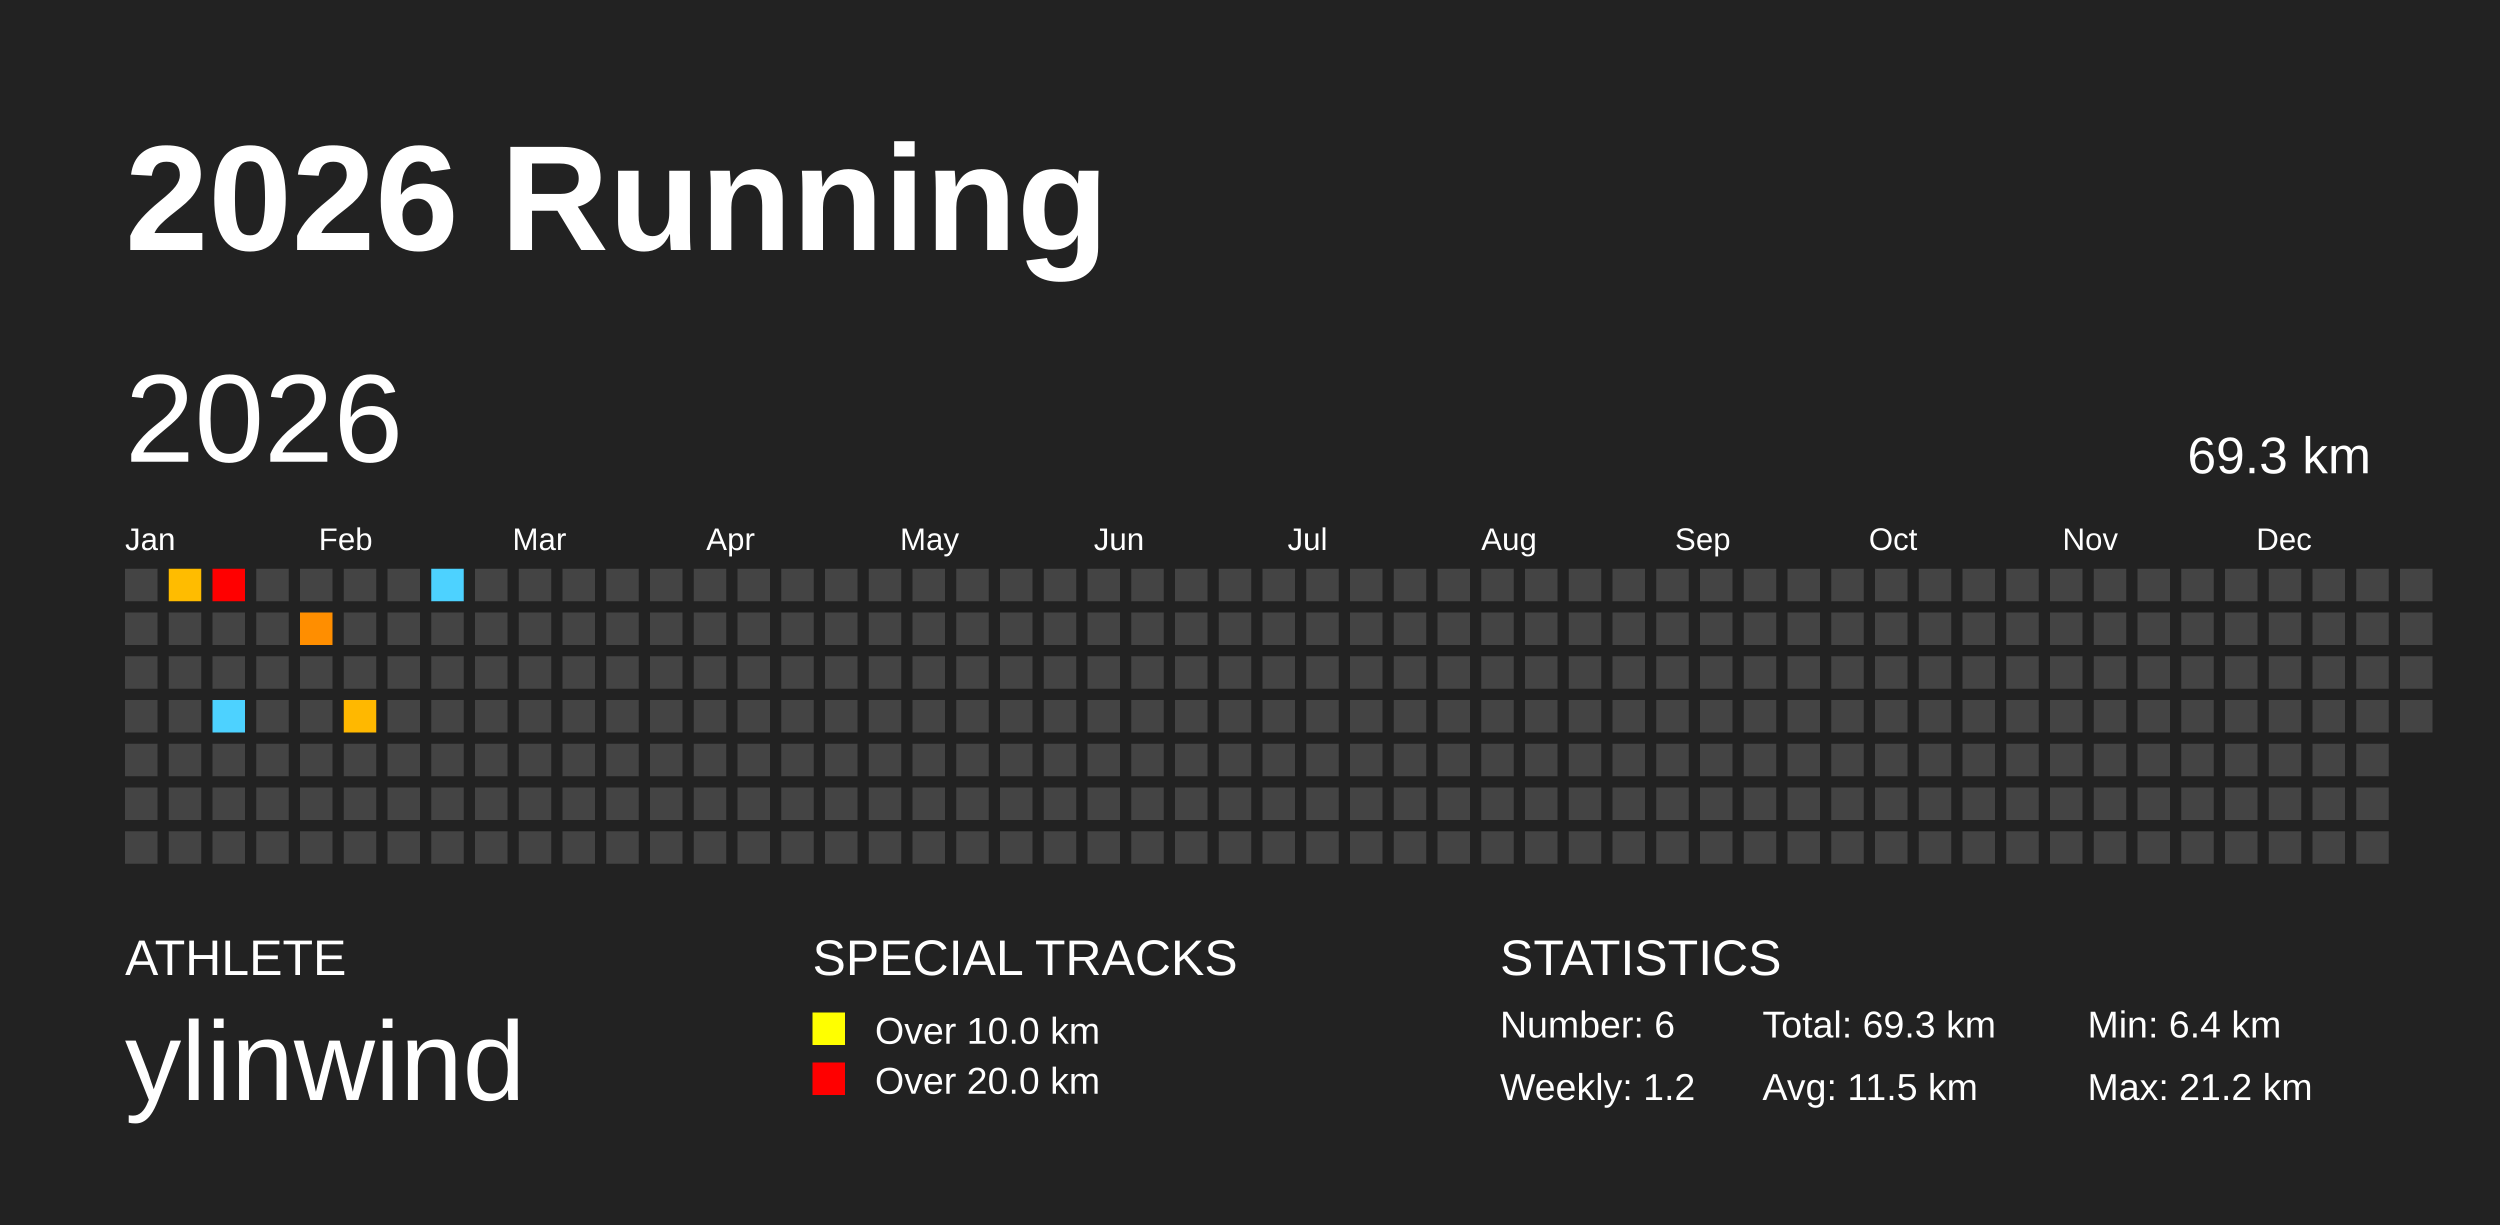
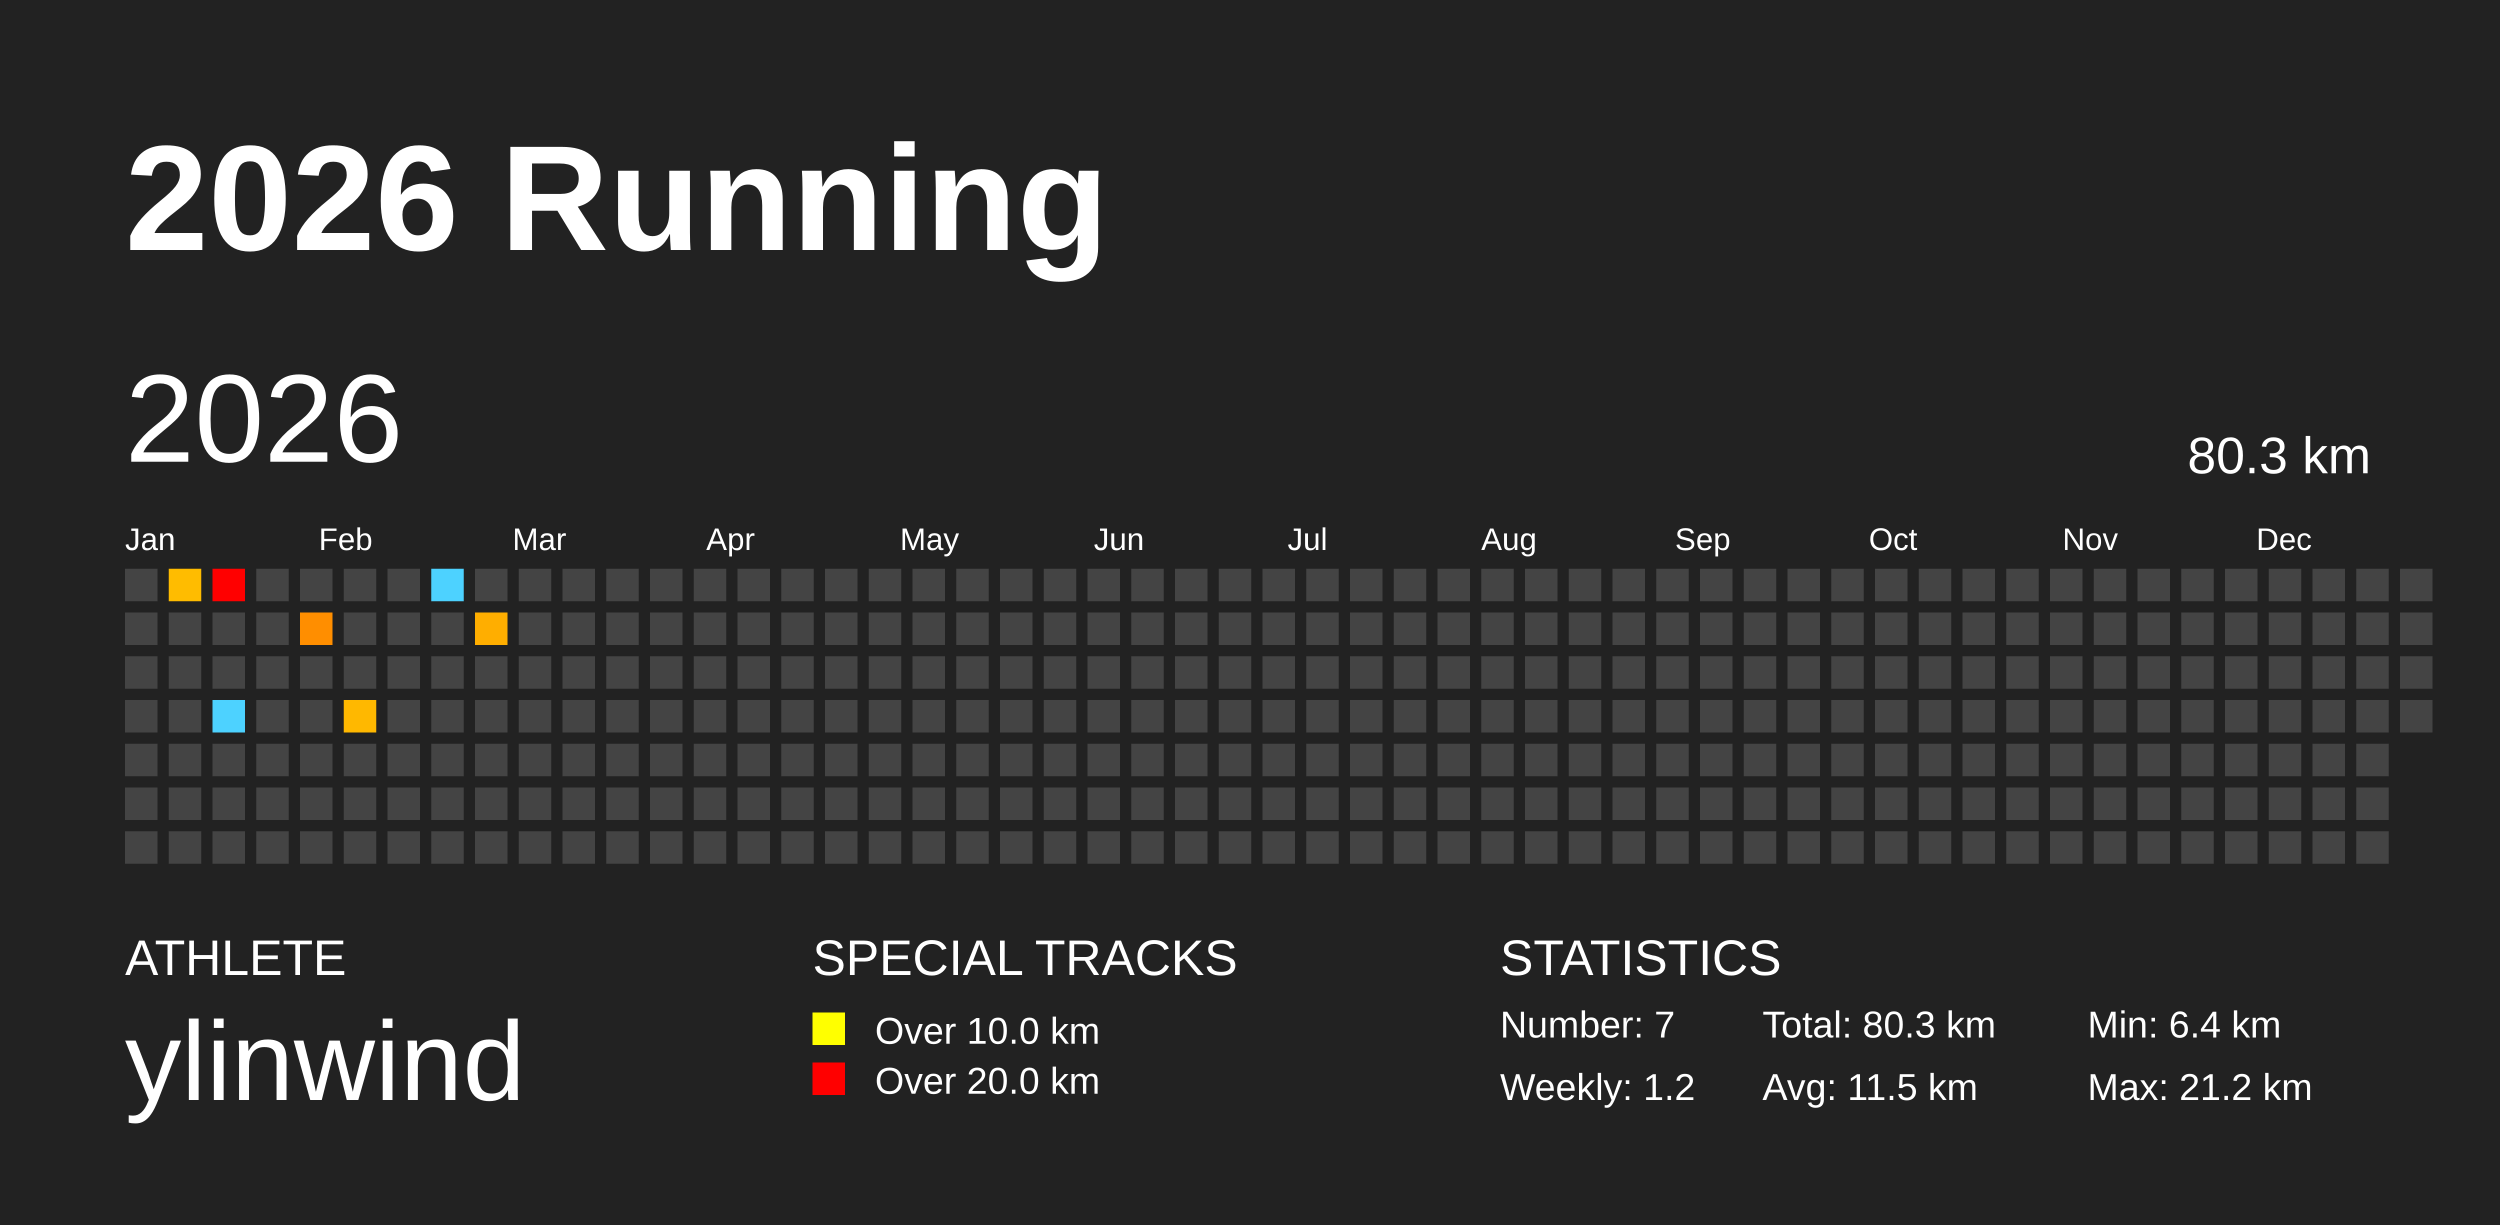
<svg xmlns="http://www.w3.org/2000/svg" baseProfile="full" height="98mm" version="1.1" viewBox="0,0,200,98" width="200mm">
  <defs />
  <rect fill="#222222" height="98" width="200" x="0" y="0" />
  <text fill="#FFFFFF" style="font-size:12px; font-family:Arial; font-weight:bold;" x="10" y="20">2026 Running</text>
  <text fill="#FFFFFF" style="font-size:4px; font-family:Arial" x="10" y="78">ATHLETE</text>
  <text fill="#FFFFFF" style="font-size:9px; font-family:Arial" x="10" y="88">ylinwind</text>
  <text fill="#FFFFFF" style="font-size:4px; font-family:Arial" x="65" y="78">SPECIAL TRACKS</text>
  <rect fill="yellow" height="2.6" width="2.6" x="65" y="81" />
  <text fill="#FFFFFF" style="font-size:3px; font-family:Arial" x="70" y="83.5">Over 10.0 km</text>
  <rect fill="red" height="2.6" width="2.6" x="65" y="85" />
  <text fill="#FFFFFF" style="font-size:3px; font-family:Arial" x="70" y="87.5">Over 20.0 km</text>
  <text fill="#FFFFFF" style="font-size:4px; font-family:Arial" x="120" y="78">STATISTICS</text>
-   <text fill="#FFFFFF" style="font-size:3px; font-family:Arial" x="120" y="83">Number: 6</text>
+   <text fill="#FFFFFF" style="font-size:3px; font-family:Arial" x="120" y="83">Number: 7</text>
  <text fill="#FFFFFF" style="font-size:3px; font-family:Arial" x="120" y="88">Weekly: 1.2</text>
-   <text fill="#FFFFFF" style="font-size:3px; font-family:Arial" x="141" y="83">Total: 69.3 km</text>
+   <text fill="#FFFFFF" style="font-size:3px; font-family:Arial" x="141" y="83">Total: 80.3 km</text>
  <text fill="#FFFFFF" style="font-size:3px; font-family:Arial" x="141" y="88">Avg: 11.5 km</text>
  <text fill="#FFFFFF" style="font-size:3px; font-family:Arial" x="167" y="83">Min: 6.4 km</text>
  <text fill="#FFFFFF" style="font-size:3px; font-family:Arial" x="167" y="88">Max: 21.2 km</text>
  <text dominant-baseline="hanging" fill="#FFFFFF" style="font-size:10.0px; font-family:Arial;" x="10" y="30">2026</text>
-   <text dominant-baseline="hanging" fill="#FFFFFF" style="font-size:4.125px; font-family:Arial;" x="175" y="35">69.3 km</text>
+   <text dominant-baseline="hanging" fill="#FFFFFF" style="font-size:4.125px; font-family:Arial;" x="175" y="35">80.3 km</text>
  <text fill="#FFFFFF" style="font-size:2.5px; font-family:Arial" x="10.0" y="44">Jan</text>
  <text fill="#FFFFFF" style="font-size:2.5px; font-family:Arial" x="25.5" y="44">Feb</text>
  <text fill="#FFFFFF" style="font-size:2.5px; font-family:Arial" x="41.0" y="44">Mar</text>
  <text fill="#FFFFFF" style="font-size:2.5px; font-family:Arial" x="56.5" y="44">Apr</text>
  <text fill="#FFFFFF" style="font-size:2.5px; font-family:Arial" x="72.0" y="44">May</text>
  <text fill="#FFFFFF" style="font-size:2.5px; font-family:Arial" x="87.5" y="44">Jun</text>
  <text fill="#FFFFFF" style="font-size:2.5px; font-family:Arial" x="103.0" y="44">Jul</text>
  <text fill="#FFFFFF" style="font-size:2.5px; font-family:Arial" x="118.5" y="44">Aug</text>
  <text fill="#FFFFFF" style="font-size:2.5px; font-family:Arial" x="134.0" y="44">Sep</text>
  <text fill="#FFFFFF" style="font-size:2.5px; font-family:Arial" x="149.5" y="44">Oct</text>
  <text fill="#FFFFFF" style="font-size:2.5px; font-family:Arial" x="165.0" y="44">Nov</text>
  <text fill="#FFFFFF" style="font-size:2.5px; font-family:Arial" x="180.5" y="44">Dec</text>
  <rect fill="#444444" height="2.6" width="2.6" x="10.0" y="45.5" />
  <rect fill="#444444" height="2.6" width="2.6" x="10.0" y="49.0" />
  <rect fill="#444444" height="2.6" width="2.6" x="10.0" y="52.5" />
  <rect fill="#444444" height="2.6" width="2.6" x="10.0" y="56.0" />
  <rect fill="#444444" height="2.6" width="2.6" x="10.0" y="59.5" />
  <rect fill="#444444" height="2.6" width="2.6" x="10.0" y="63.0" />
  <rect fill="#444444" height="2.6" width="2.6" x="10.0" y="66.5" />
  <rect fill="#ffbc00" height="2.6" width="2.6" x="13.5" y="45.5" />
  <rect fill="#444444" height="2.6" width="2.6" x="13.5" y="49.0" />
  <rect fill="#444444" height="2.6" width="2.6" x="13.5" y="52.5" />
  <rect fill="#444444" height="2.6" width="2.6" x="13.5" y="56.0" />
  <rect fill="#444444" height="2.6" width="2.6" x="13.5" y="59.5" />
  <rect fill="#444444" height="2.6" width="2.6" x="13.5" y="63.0" />
  <rect fill="#444444" height="2.6" width="2.6" x="13.5" y="66.5" />
  <rect fill="red" height="2.6" width="2.6" x="17.0" y="45.5" />
  <rect fill="#444444" height="2.6" width="2.6" x="17.0" y="49.0" />
  <rect fill="#444444" height="2.6" width="2.6" x="17.0" y="52.5" />
  <rect fill="#4dd2ff" height="2.6" width="2.6" x="17.0" y="56.0" />
  <rect fill="#444444" height="2.6" width="2.6" x="17.0" y="59.5" />
  <rect fill="#444444" height="2.6" width="2.6" x="17.0" y="63.0" />
  <rect fill="#444444" height="2.6" width="2.6" x="17.0" y="66.5" />
  <rect fill="#444444" height="2.6" width="2.6" x="20.5" y="45.5" />
  <rect fill="#444444" height="2.6" width="2.6" x="20.5" y="49.0" />
  <rect fill="#444444" height="2.6" width="2.6" x="20.5" y="52.5" />
  <rect fill="#444444" height="2.6" width="2.6" x="20.5" y="56.0" />
  <rect fill="#444444" height="2.6" width="2.6" x="20.5" y="59.5" />
  <rect fill="#444444" height="2.6" width="2.6" x="20.5" y="63.0" />
  <rect fill="#444444" height="2.6" width="2.6" x="20.5" y="66.5" />
  <rect fill="#444444" height="2.6" width="2.6" x="24.0" y="45.5" />
  <rect fill="#ff8e00" height="2.6" width="2.6" x="24.0" y="49.0" />
  <rect fill="#444444" height="2.6" width="2.6" x="24.0" y="52.5" />
  <rect fill="#444444" height="2.6" width="2.6" x="24.0" y="56.0" />
  <rect fill="#444444" height="2.6" width="2.6" x="24.0" y="59.5" />
  <rect fill="#444444" height="2.6" width="2.6" x="24.0" y="63.0" />
  <rect fill="#444444" height="2.6" width="2.6" x="24.0" y="66.5" />
  <rect fill="#444444" height="2.6" width="2.6" x="27.5" y="45.5" />
  <rect fill="#444444" height="2.6" width="2.6" x="27.5" y="49.0" />
  <rect fill="#444444" height="2.6" width="2.6" x="27.5" y="52.5" />
  <rect fill="#ffb800" height="2.6" width="2.6" x="27.5" y="56.0" />
  <rect fill="#444444" height="2.6" width="2.6" x="27.5" y="59.5" />
  <rect fill="#444444" height="2.6" width="2.6" x="27.5" y="63.0" />
  <rect fill="#444444" height="2.6" width="2.6" x="27.5" y="66.5" />
  <rect fill="#444444" height="2.6" width="2.6" x="31.0" y="45.5" />
  <rect fill="#444444" height="2.6" width="2.6" x="31.0" y="49.0" />
  <rect fill="#444444" height="2.6" width="2.6" x="31.0" y="52.5" />
  <rect fill="#444444" height="2.6" width="2.6" x="31.0" y="56.0" />
  <rect fill="#444444" height="2.6" width="2.6" x="31.0" y="59.5" />
  <rect fill="#444444" height="2.6" width="2.6" x="31.0" y="63.0" />
  <rect fill="#444444" height="2.6" width="2.6" x="31.0" y="66.5" />
  <rect fill="#4dd2ff" height="2.6" width="2.6" x="34.5" y="45.5" />
  <rect fill="#444444" height="2.6" width="2.6" x="34.5" y="49.0" />
  <rect fill="#444444" height="2.6" width="2.6" x="34.5" y="52.5" />
  <rect fill="#444444" height="2.6" width="2.6" x="34.5" y="56.0" />
  <rect fill="#444444" height="2.6" width="2.6" x="34.5" y="59.5" />
  <rect fill="#444444" height="2.6" width="2.6" x="34.5" y="63.0" />
  <rect fill="#444444" height="2.6" width="2.6" x="34.5" y="66.5" />
  <rect fill="#444444" height="2.6" width="2.6" x="38.0" y="45.5" />
-   <rect fill="#444444" height="2.6" width="2.6" x="38.0" y="49.0" />
+   <rect fill="#ffae00" height="2.6" width="2.6" x="38.0" y="49.0" />
  <rect fill="#444444" height="2.6" width="2.6" x="38.0" y="52.5" />
  <rect fill="#444444" height="2.6" width="2.6" x="38.0" y="56.0" />
  <rect fill="#444444" height="2.6" width="2.6" x="38.0" y="59.5" />
  <rect fill="#444444" height="2.6" width="2.6" x="38.0" y="63.0" />
  <rect fill="#444444" height="2.6" width="2.6" x="38.0" y="66.5" />
  <rect fill="#444444" height="2.6" width="2.6" x="41.5" y="45.5" />
  <rect fill="#444444" height="2.6" width="2.6" x="41.5" y="49.0" />
  <rect fill="#444444" height="2.6" width="2.6" x="41.5" y="52.5" />
  <rect fill="#444444" height="2.6" width="2.6" x="41.5" y="56.0" />
  <rect fill="#444444" height="2.6" width="2.6" x="41.5" y="59.5" />
  <rect fill="#444444" height="2.6" width="2.6" x="41.5" y="63.0" />
  <rect fill="#444444" height="2.6" width="2.6" x="41.5" y="66.5" />
  <rect fill="#444444" height="2.6" width="2.6" x="45.0" y="45.5" />
  <rect fill="#444444" height="2.6" width="2.6" x="45.0" y="49.0" />
  <rect fill="#444444" height="2.6" width="2.6" x="45.0" y="52.5" />
  <rect fill="#444444" height="2.6" width="2.6" x="45.0" y="56.0" />
  <rect fill="#444444" height="2.6" width="2.6" x="45.0" y="59.5" />
  <rect fill="#444444" height="2.6" width="2.6" x="45.0" y="63.0" />
  <rect fill="#444444" height="2.6" width="2.6" x="45.0" y="66.5" />
  <rect fill="#444444" height="2.6" width="2.6" x="48.5" y="45.5" />
  <rect fill="#444444" height="2.6" width="2.6" x="48.5" y="49.0" />
  <rect fill="#444444" height="2.6" width="2.6" x="48.5" y="52.5" />
  <rect fill="#444444" height="2.6" width="2.6" x="48.5" y="56.0" />
  <rect fill="#444444" height="2.6" width="2.6" x="48.5" y="59.5" />
  <rect fill="#444444" height="2.6" width="2.6" x="48.5" y="63.0" />
  <rect fill="#444444" height="2.6" width="2.6" x="48.5" y="66.5" />
  <rect fill="#444444" height="2.6" width="2.6" x="52.0" y="45.5" />
  <rect fill="#444444" height="2.6" width="2.6" x="52.0" y="49.0" />
  <rect fill="#444444" height="2.6" width="2.6" x="52.0" y="52.5" />
  <rect fill="#444444" height="2.6" width="2.6" x="52.0" y="56.0" />
  <rect fill="#444444" height="2.6" width="2.6" x="52.0" y="59.5" />
  <rect fill="#444444" height="2.6" width="2.6" x="52.0" y="63.0" />
  <rect fill="#444444" height="2.6" width="2.6" x="52.0" y="66.5" />
  <rect fill="#444444" height="2.6" width="2.6" x="55.5" y="45.5" />
  <rect fill="#444444" height="2.6" width="2.6" x="55.5" y="49.0" />
  <rect fill="#444444" height="2.6" width="2.6" x="55.5" y="52.5" />
  <rect fill="#444444" height="2.6" width="2.6" x="55.5" y="56.0" />
  <rect fill="#444444" height="2.6" width="2.6" x="55.5" y="59.5" />
  <rect fill="#444444" height="2.6" width="2.6" x="55.5" y="63.0" />
  <rect fill="#444444" height="2.6" width="2.6" x="55.5" y="66.5" />
  <rect fill="#444444" height="2.6" width="2.6" x="59.0" y="45.5" />
  <rect fill="#444444" height="2.6" width="2.6" x="59.0" y="49.0" />
  <rect fill="#444444" height="2.6" width="2.6" x="59.0" y="52.5" />
  <rect fill="#444444" height="2.6" width="2.6" x="59.0" y="56.0" />
  <rect fill="#444444" height="2.6" width="2.6" x="59.0" y="59.5" />
  <rect fill="#444444" height="2.6" width="2.6" x="59.0" y="63.0" />
  <rect fill="#444444" height="2.6" width="2.6" x="59.0" y="66.5" />
  <rect fill="#444444" height="2.6" width="2.6" x="62.5" y="45.5" />
  <rect fill="#444444" height="2.6" width="2.6" x="62.5" y="49.0" />
  <rect fill="#444444" height="2.6" width="2.6" x="62.5" y="52.5" />
  <rect fill="#444444" height="2.6" width="2.6" x="62.5" y="56.0" />
  <rect fill="#444444" height="2.6" width="2.6" x="62.5" y="59.5" />
  <rect fill="#444444" height="2.6" width="2.6" x="62.5" y="63.0" />
  <rect fill="#444444" height="2.6" width="2.6" x="62.5" y="66.5" />
  <rect fill="#444444" height="2.6" width="2.6" x="66.0" y="45.5" />
  <rect fill="#444444" height="2.6" width="2.6" x="66.0" y="49.0" />
  <rect fill="#444444" height="2.6" width="2.6" x="66.0" y="52.5" />
  <rect fill="#444444" height="2.6" width="2.6" x="66.0" y="56.0" />
  <rect fill="#444444" height="2.6" width="2.6" x="66.0" y="59.5" />
  <rect fill="#444444" height="2.6" width="2.6" x="66.0" y="63.0" />
  <rect fill="#444444" height="2.6" width="2.6" x="66.0" y="66.5" />
  <rect fill="#444444" height="2.6" width="2.6" x="69.5" y="45.5" />
  <rect fill="#444444" height="2.6" width="2.6" x="69.5" y="49.0" />
  <rect fill="#444444" height="2.6" width="2.6" x="69.5" y="52.5" />
  <rect fill="#444444" height="2.6" width="2.6" x="69.5" y="56.0" />
  <rect fill="#444444" height="2.6" width="2.6" x="69.5" y="59.5" />
  <rect fill="#444444" height="2.6" width="2.6" x="69.5" y="63.0" />
  <rect fill="#444444" height="2.6" width="2.6" x="69.5" y="66.5" />
  <rect fill="#444444" height="2.6" width="2.6" x="73.0" y="45.5" />
  <rect fill="#444444" height="2.6" width="2.6" x="73.0" y="49.0" />
  <rect fill="#444444" height="2.6" width="2.6" x="73.0" y="52.5" />
  <rect fill="#444444" height="2.6" width="2.6" x="73.0" y="56.0" />
  <rect fill="#444444" height="2.6" width="2.6" x="73.0" y="59.5" />
  <rect fill="#444444" height="2.6" width="2.6" x="73.0" y="63.0" />
  <rect fill="#444444" height="2.6" width="2.6" x="73.0" y="66.5" />
  <rect fill="#444444" height="2.6" width="2.6" x="76.5" y="45.5" />
  <rect fill="#444444" height="2.6" width="2.6" x="76.5" y="49.0" />
  <rect fill="#444444" height="2.6" width="2.6" x="76.5" y="52.5" />
  <rect fill="#444444" height="2.6" width="2.6" x="76.5" y="56.0" />
  <rect fill="#444444" height="2.6" width="2.6" x="76.5" y="59.5" />
  <rect fill="#444444" height="2.6" width="2.6" x="76.5" y="63.0" />
  <rect fill="#444444" height="2.6" width="2.6" x="76.5" y="66.5" />
  <rect fill="#444444" height="2.6" width="2.6" x="80.0" y="45.5" />
  <rect fill="#444444" height="2.6" width="2.6" x="80.0" y="49.0" />
  <rect fill="#444444" height="2.6" width="2.6" x="80.0" y="52.5" />
  <rect fill="#444444" height="2.6" width="2.6" x="80.0" y="56.0" />
  <rect fill="#444444" height="2.6" width="2.6" x="80.0" y="59.5" />
  <rect fill="#444444" height="2.6" width="2.6" x="80.0" y="63.0" />
  <rect fill="#444444" height="2.6" width="2.6" x="80.0" y="66.5" />
  <rect fill="#444444" height="2.6" width="2.6" x="83.5" y="45.5" />
  <rect fill="#444444" height="2.6" width="2.6" x="83.5" y="49.0" />
  <rect fill="#444444" height="2.6" width="2.6" x="83.5" y="52.5" />
  <rect fill="#444444" height="2.6" width="2.6" x="83.5" y="56.0" />
  <rect fill="#444444" height="2.6" width="2.6" x="83.5" y="59.5" />
  <rect fill="#444444" height="2.6" width="2.6" x="83.5" y="63.0" />
  <rect fill="#444444" height="2.6" width="2.6" x="83.5" y="66.5" />
  <rect fill="#444444" height="2.6" width="2.6" x="87.0" y="45.5" />
  <rect fill="#444444" height="2.6" width="2.6" x="87.0" y="49.0" />
  <rect fill="#444444" height="2.6" width="2.6" x="87.0" y="52.5" />
  <rect fill="#444444" height="2.6" width="2.6" x="87.0" y="56.0" />
  <rect fill="#444444" height="2.6" width="2.6" x="87.0" y="59.5" />
  <rect fill="#444444" height="2.6" width="2.6" x="87.0" y="63.0" />
  <rect fill="#444444" height="2.6" width="2.6" x="87.0" y="66.5" />
  <rect fill="#444444" height="2.6" width="2.6" x="90.5" y="45.5" />
  <rect fill="#444444" height="2.6" width="2.6" x="90.5" y="49.0" />
  <rect fill="#444444" height="2.6" width="2.6" x="90.5" y="52.5" />
  <rect fill="#444444" height="2.6" width="2.6" x="90.5" y="56.0" />
  <rect fill="#444444" height="2.6" width="2.6" x="90.5" y="59.5" />
  <rect fill="#444444" height="2.6" width="2.6" x="90.5" y="63.0" />
  <rect fill="#444444" height="2.6" width="2.6" x="90.5" y="66.5" />
  <rect fill="#444444" height="2.6" width="2.6" x="94.0" y="45.5" />
  <rect fill="#444444" height="2.6" width="2.6" x="94.0" y="49.0" />
  <rect fill="#444444" height="2.6" width="2.6" x="94.0" y="52.5" />
  <rect fill="#444444" height="2.6" width="2.6" x="94.0" y="56.0" />
  <rect fill="#444444" height="2.6" width="2.6" x="94.0" y="59.5" />
  <rect fill="#444444" height="2.6" width="2.6" x="94.0" y="63.0" />
  <rect fill="#444444" height="2.6" width="2.6" x="94.0" y="66.5" />
  <rect fill="#444444" height="2.6" width="2.6" x="97.5" y="45.5" />
  <rect fill="#444444" height="2.6" width="2.6" x="97.5" y="49.0" />
  <rect fill="#444444" height="2.6" width="2.6" x="97.5" y="52.5" />
  <rect fill="#444444" height="2.6" width="2.6" x="97.5" y="56.0" />
  <rect fill="#444444" height="2.6" width="2.6" x="97.5" y="59.5" />
  <rect fill="#444444" height="2.6" width="2.6" x="97.5" y="63.0" />
  <rect fill="#444444" height="2.6" width="2.6" x="97.5" y="66.5" />
  <rect fill="#444444" height="2.6" width="2.6" x="101.0" y="45.5" />
  <rect fill="#444444" height="2.6" width="2.6" x="101.0" y="49.0" />
  <rect fill="#444444" height="2.6" width="2.6" x="101.0" y="52.5" />
  <rect fill="#444444" height="2.6" width="2.6" x="101.0" y="56.0" />
  <rect fill="#444444" height="2.6" width="2.6" x="101.0" y="59.5" />
  <rect fill="#444444" height="2.6" width="2.6" x="101.0" y="63.0" />
  <rect fill="#444444" height="2.6" width="2.6" x="101.0" y="66.5" />
  <rect fill="#444444" height="2.6" width="2.6" x="104.5" y="45.5" />
  <rect fill="#444444" height="2.6" width="2.6" x="104.5" y="49.0" />
  <rect fill="#444444" height="2.6" width="2.6" x="104.5" y="52.5" />
  <rect fill="#444444" height="2.6" width="2.6" x="104.5" y="56.0" />
  <rect fill="#444444" height="2.6" width="2.6" x="104.5" y="59.5" />
  <rect fill="#444444" height="2.6" width="2.6" x="104.5" y="63.0" />
  <rect fill="#444444" height="2.6" width="2.6" x="104.5" y="66.5" />
  <rect fill="#444444" height="2.6" width="2.6" x="108.0" y="45.5" />
  <rect fill="#444444" height="2.6" width="2.6" x="108.0" y="49.0" />
  <rect fill="#444444" height="2.6" width="2.6" x="108.0" y="52.5" />
  <rect fill="#444444" height="2.6" width="2.6" x="108.0" y="56.0" />
  <rect fill="#444444" height="2.6" width="2.6" x="108.0" y="59.5" />
  <rect fill="#444444" height="2.6" width="2.6" x="108.0" y="63.0" />
  <rect fill="#444444" height="2.6" width="2.6" x="108.0" y="66.5" />
  <rect fill="#444444" height="2.6" width="2.6" x="111.5" y="45.5" />
  <rect fill="#444444" height="2.6" width="2.6" x="111.5" y="49.0" />
  <rect fill="#444444" height="2.6" width="2.6" x="111.5" y="52.5" />
  <rect fill="#444444" height="2.6" width="2.6" x="111.5" y="56.0" />
  <rect fill="#444444" height="2.6" width="2.6" x="111.5" y="59.5" />
  <rect fill="#444444" height="2.6" width="2.6" x="111.5" y="63.0" />
  <rect fill="#444444" height="2.6" width="2.6" x="111.5" y="66.5" />
  <rect fill="#444444" height="2.6" width="2.6" x="115.0" y="45.5" />
  <rect fill="#444444" height="2.6" width="2.6" x="115.0" y="49.0" />
  <rect fill="#444444" height="2.6" width="2.6" x="115.0" y="52.5" />
  <rect fill="#444444" height="2.6" width="2.6" x="115.0" y="56.0" />
  <rect fill="#444444" height="2.6" width="2.6" x="115.0" y="59.5" />
  <rect fill="#444444" height="2.6" width="2.6" x="115.0" y="63.0" />
  <rect fill="#444444" height="2.6" width="2.6" x="115.0" y="66.5" />
  <rect fill="#444444" height="2.6" width="2.6" x="118.5" y="45.5" />
  <rect fill="#444444" height="2.6" width="2.6" x="118.5" y="49.0" />
  <rect fill="#444444" height="2.6" width="2.6" x="118.5" y="52.5" />
  <rect fill="#444444" height="2.6" width="2.6" x="118.5" y="56.0" />
  <rect fill="#444444" height="2.6" width="2.6" x="118.5" y="59.5" />
  <rect fill="#444444" height="2.6" width="2.6" x="118.5" y="63.0" />
  <rect fill="#444444" height="2.6" width="2.6" x="118.5" y="66.5" />
  <rect fill="#444444" height="2.6" width="2.6" x="122.0" y="45.5" />
  <rect fill="#444444" height="2.6" width="2.6" x="122.0" y="49.0" />
  <rect fill="#444444" height="2.6" width="2.6" x="122.0" y="52.5" />
  <rect fill="#444444" height="2.6" width="2.6" x="122.0" y="56.0" />
  <rect fill="#444444" height="2.6" width="2.6" x="122.0" y="59.5" />
  <rect fill="#444444" height="2.6" width="2.6" x="122.0" y="63.0" />
  <rect fill="#444444" height="2.6" width="2.6" x="122.0" y="66.5" />
  <rect fill="#444444" height="2.6" width="2.6" x="125.5" y="45.5" />
  <rect fill="#444444" height="2.6" width="2.6" x="125.5" y="49.0" />
  <rect fill="#444444" height="2.6" width="2.6" x="125.5" y="52.5" />
  <rect fill="#444444" height="2.6" width="2.6" x="125.5" y="56.0" />
  <rect fill="#444444" height="2.6" width="2.6" x="125.5" y="59.5" />
  <rect fill="#444444" height="2.6" width="2.6" x="125.5" y="63.0" />
  <rect fill="#444444" height="2.6" width="2.6" x="125.5" y="66.5" />
  <rect fill="#444444" height="2.6" width="2.6" x="129.0" y="45.5" />
  <rect fill="#444444" height="2.6" width="2.6" x="129.0" y="49.0" />
  <rect fill="#444444" height="2.6" width="2.6" x="129.0" y="52.5" />
  <rect fill="#444444" height="2.6" width="2.6" x="129.0" y="56.0" />
  <rect fill="#444444" height="2.6" width="2.6" x="129.0" y="59.5" />
  <rect fill="#444444" height="2.6" width="2.6" x="129.0" y="63.0" />
  <rect fill="#444444" height="2.6" width="2.6" x="129.0" y="66.5" />
  <rect fill="#444444" height="2.6" width="2.6" x="132.5" y="45.5" />
  <rect fill="#444444" height="2.6" width="2.6" x="132.5" y="49.0" />
  <rect fill="#444444" height="2.6" width="2.6" x="132.5" y="52.5" />
  <rect fill="#444444" height="2.6" width="2.6" x="132.5" y="56.0" />
  <rect fill="#444444" height="2.6" width="2.6" x="132.5" y="59.5" />
  <rect fill="#444444" height="2.6" width="2.6" x="132.5" y="63.0" />
  <rect fill="#444444" height="2.6" width="2.6" x="132.5" y="66.5" />
  <rect fill="#444444" height="2.6" width="2.6" x="136.0" y="45.5" />
  <rect fill="#444444" height="2.6" width="2.6" x="136.0" y="49.0" />
  <rect fill="#444444" height="2.6" width="2.6" x="136.0" y="52.5" />
  <rect fill="#444444" height="2.6" width="2.6" x="136.0" y="56.0" />
  <rect fill="#444444" height="2.6" width="2.6" x="136.0" y="59.5" />
  <rect fill="#444444" height="2.6" width="2.6" x="136.0" y="63.0" />
  <rect fill="#444444" height="2.6" width="2.6" x="136.0" y="66.5" />
  <rect fill="#444444" height="2.6" width="2.6" x="139.5" y="45.5" />
  <rect fill="#444444" height="2.6" width="2.6" x="139.5" y="49.0" />
  <rect fill="#444444" height="2.6" width="2.6" x="139.5" y="52.5" />
  <rect fill="#444444" height="2.6" width="2.6" x="139.5" y="56.0" />
  <rect fill="#444444" height="2.6" width="2.6" x="139.5" y="59.5" />
  <rect fill="#444444" height="2.6" width="2.6" x="139.5" y="63.0" />
  <rect fill="#444444" height="2.6" width="2.6" x="139.5" y="66.5" />
  <rect fill="#444444" height="2.6" width="2.6" x="143.0" y="45.5" />
  <rect fill="#444444" height="2.6" width="2.6" x="143.0" y="49.0" />
  <rect fill="#444444" height="2.6" width="2.6" x="143.0" y="52.5" />
  <rect fill="#444444" height="2.6" width="2.6" x="143.0" y="56.0" />
  <rect fill="#444444" height="2.6" width="2.6" x="143.0" y="59.5" />
  <rect fill="#444444" height="2.6" width="2.6" x="143.0" y="63.0" />
  <rect fill="#444444" height="2.6" width="2.6" x="143.0" y="66.5" />
  <rect fill="#444444" height="2.6" width="2.6" x="146.5" y="45.5" />
  <rect fill="#444444" height="2.6" width="2.6" x="146.5" y="49.0" />
  <rect fill="#444444" height="2.6" width="2.6" x="146.5" y="52.5" />
  <rect fill="#444444" height="2.6" width="2.6" x="146.5" y="56.0" />
  <rect fill="#444444" height="2.6" width="2.6" x="146.5" y="59.5" />
  <rect fill="#444444" height="2.6" width="2.6" x="146.5" y="63.0" />
  <rect fill="#444444" height="2.6" width="2.6" x="146.5" y="66.5" />
  <rect fill="#444444" height="2.6" width="2.6" x="150.0" y="45.5" />
  <rect fill="#444444" height="2.6" width="2.6" x="150.0" y="49.0" />
  <rect fill="#444444" height="2.6" width="2.6" x="150.0" y="52.5" />
  <rect fill="#444444" height="2.6" width="2.6" x="150.0" y="56.0" />
  <rect fill="#444444" height="2.6" width="2.6" x="150.0" y="59.5" />
  <rect fill="#444444" height="2.6" width="2.6" x="150.0" y="63.0" />
  <rect fill="#444444" height="2.6" width="2.6" x="150.0" y="66.5" />
  <rect fill="#444444" height="2.6" width="2.6" x="153.5" y="45.5" />
  <rect fill="#444444" height="2.6" width="2.6" x="153.5" y="49.0" />
  <rect fill="#444444" height="2.6" width="2.6" x="153.5" y="52.5" />
  <rect fill="#444444" height="2.6" width="2.6" x="153.5" y="56.0" />
  <rect fill="#444444" height="2.6" width="2.6" x="153.5" y="59.5" />
  <rect fill="#444444" height="2.6" width="2.6" x="153.5" y="63.0" />
  <rect fill="#444444" height="2.6" width="2.6" x="153.5" y="66.5" />
  <rect fill="#444444" height="2.6" width="2.6" x="157.0" y="45.5" />
  <rect fill="#444444" height="2.6" width="2.6" x="157.0" y="49.0" />
  <rect fill="#444444" height="2.6" width="2.6" x="157.0" y="52.5" />
  <rect fill="#444444" height="2.6" width="2.6" x="157.0" y="56.0" />
  <rect fill="#444444" height="2.6" width="2.6" x="157.0" y="59.5" />
  <rect fill="#444444" height="2.6" width="2.6" x="157.0" y="63.0" />
  <rect fill="#444444" height="2.6" width="2.6" x="157.0" y="66.5" />
  <rect fill="#444444" height="2.6" width="2.6" x="160.5" y="45.5" />
  <rect fill="#444444" height="2.6" width="2.6" x="160.5" y="49.0" />
  <rect fill="#444444" height="2.6" width="2.6" x="160.5" y="52.5" />
  <rect fill="#444444" height="2.6" width="2.6" x="160.5" y="56.0" />
  <rect fill="#444444" height="2.6" width="2.6" x="160.5" y="59.5" />
  <rect fill="#444444" height="2.6" width="2.6" x="160.5" y="63.0" />
  <rect fill="#444444" height="2.6" width="2.6" x="160.5" y="66.5" />
  <rect fill="#444444" height="2.6" width="2.6" x="164.0" y="45.5" />
  <rect fill="#444444" height="2.6" width="2.6" x="164.0" y="49.0" />
  <rect fill="#444444" height="2.6" width="2.6" x="164.0" y="52.5" />
  <rect fill="#444444" height="2.6" width="2.6" x="164.0" y="56.0" />
  <rect fill="#444444" height="2.6" width="2.6" x="164.0" y="59.5" />
  <rect fill="#444444" height="2.6" width="2.6" x="164.0" y="63.0" />
  <rect fill="#444444" height="2.6" width="2.6" x="164.0" y="66.5" />
  <rect fill="#444444" height="2.6" width="2.6" x="167.5" y="45.5" />
  <rect fill="#444444" height="2.6" width="2.6" x="167.5" y="49.0" />
  <rect fill="#444444" height="2.6" width="2.6" x="167.5" y="52.5" />
  <rect fill="#444444" height="2.6" width="2.6" x="167.5" y="56.0" />
  <rect fill="#444444" height="2.6" width="2.6" x="167.5" y="59.5" />
  <rect fill="#444444" height="2.6" width="2.6" x="167.5" y="63.0" />
  <rect fill="#444444" height="2.6" width="2.6" x="167.5" y="66.5" />
  <rect fill="#444444" height="2.6" width="2.6" x="171.0" y="45.5" />
  <rect fill="#444444" height="2.6" width="2.6" x="171.0" y="49.0" />
  <rect fill="#444444" height="2.6" width="2.6" x="171.0" y="52.5" />
  <rect fill="#444444" height="2.6" width="2.6" x="171.0" y="56.0" />
  <rect fill="#444444" height="2.6" width="2.6" x="171.0" y="59.5" />
  <rect fill="#444444" height="2.6" width="2.6" x="171.0" y="63.0" />
  <rect fill="#444444" height="2.6" width="2.6" x="171.0" y="66.5" />
  <rect fill="#444444" height="2.6" width="2.6" x="174.5" y="45.5" />
  <rect fill="#444444" height="2.6" width="2.6" x="174.5" y="49.0" />
  <rect fill="#444444" height="2.6" width="2.6" x="174.5" y="52.5" />
  <rect fill="#444444" height="2.6" width="2.6" x="174.5" y="56.0" />
  <rect fill="#444444" height="2.6" width="2.6" x="174.5" y="59.5" />
  <rect fill="#444444" height="2.6" width="2.6" x="174.5" y="63.0" />
  <rect fill="#444444" height="2.6" width="2.6" x="174.5" y="66.5" />
  <rect fill="#444444" height="2.6" width="2.6" x="178.0" y="45.5" />
  <rect fill="#444444" height="2.6" width="2.6" x="178.0" y="49.0" />
  <rect fill="#444444" height="2.6" width="2.6" x="178.0" y="52.5" />
  <rect fill="#444444" height="2.6" width="2.6" x="178.0" y="56.0" />
  <rect fill="#444444" height="2.6" width="2.6" x="178.0" y="59.5" />
  <rect fill="#444444" height="2.6" width="2.6" x="178.0" y="63.0" />
  <rect fill="#444444" height="2.6" width="2.6" x="178.0" y="66.5" />
  <rect fill="#444444" height="2.6" width="2.6" x="181.5" y="45.5" />
  <rect fill="#444444" height="2.6" width="2.6" x="181.5" y="49.0" />
  <rect fill="#444444" height="2.6" width="2.6" x="181.5" y="52.5" />
  <rect fill="#444444" height="2.6" width="2.6" x="181.5" y="56.0" />
  <rect fill="#444444" height="2.6" width="2.6" x="181.5" y="59.5" />
  <rect fill="#444444" height="2.6" width="2.6" x="181.5" y="63.0" />
  <rect fill="#444444" height="2.6" width="2.6" x="181.5" y="66.5" />
  <rect fill="#444444" height="2.6" width="2.6" x="185.0" y="45.5" />
  <rect fill="#444444" height="2.6" width="2.6" x="185.0" y="49.0" />
  <rect fill="#444444" height="2.6" width="2.6" x="185.0" y="52.5" />
  <rect fill="#444444" height="2.6" width="2.6" x="185.0" y="56.0" />
  <rect fill="#444444" height="2.6" width="2.6" x="185.0" y="59.5" />
  <rect fill="#444444" height="2.6" width="2.6" x="185.0" y="63.0" />
  <rect fill="#444444" height="2.6" width="2.6" x="185.0" y="66.5" />
  <rect fill="#444444" height="2.6" width="2.6" x="188.5" y="45.5" />
  <rect fill="#444444" height="2.6" width="2.6" x="188.5" y="49.0" />
  <rect fill="#444444" height="2.6" width="2.6" x="188.5" y="52.5" />
  <rect fill="#444444" height="2.6" width="2.6" x="188.5" y="56.0" />
  <rect fill="#444444" height="2.6" width="2.6" x="188.5" y="59.5" />
  <rect fill="#444444" height="2.6" width="2.6" x="188.5" y="63.0" />
  <rect fill="#444444" height="2.6" width="2.6" x="188.5" y="66.5" />
  <rect fill="#444444" height="2.6" width="2.6" x="192.0" y="45.5" />
  <rect fill="#444444" height="2.6" width="2.6" x="192.0" y="49.0" />
  <rect fill="#444444" height="2.6" width="2.6" x="192.0" y="52.5" />
  <rect fill="#444444" height="2.6" width="2.6" x="192.0" y="56.0" />
</svg>
